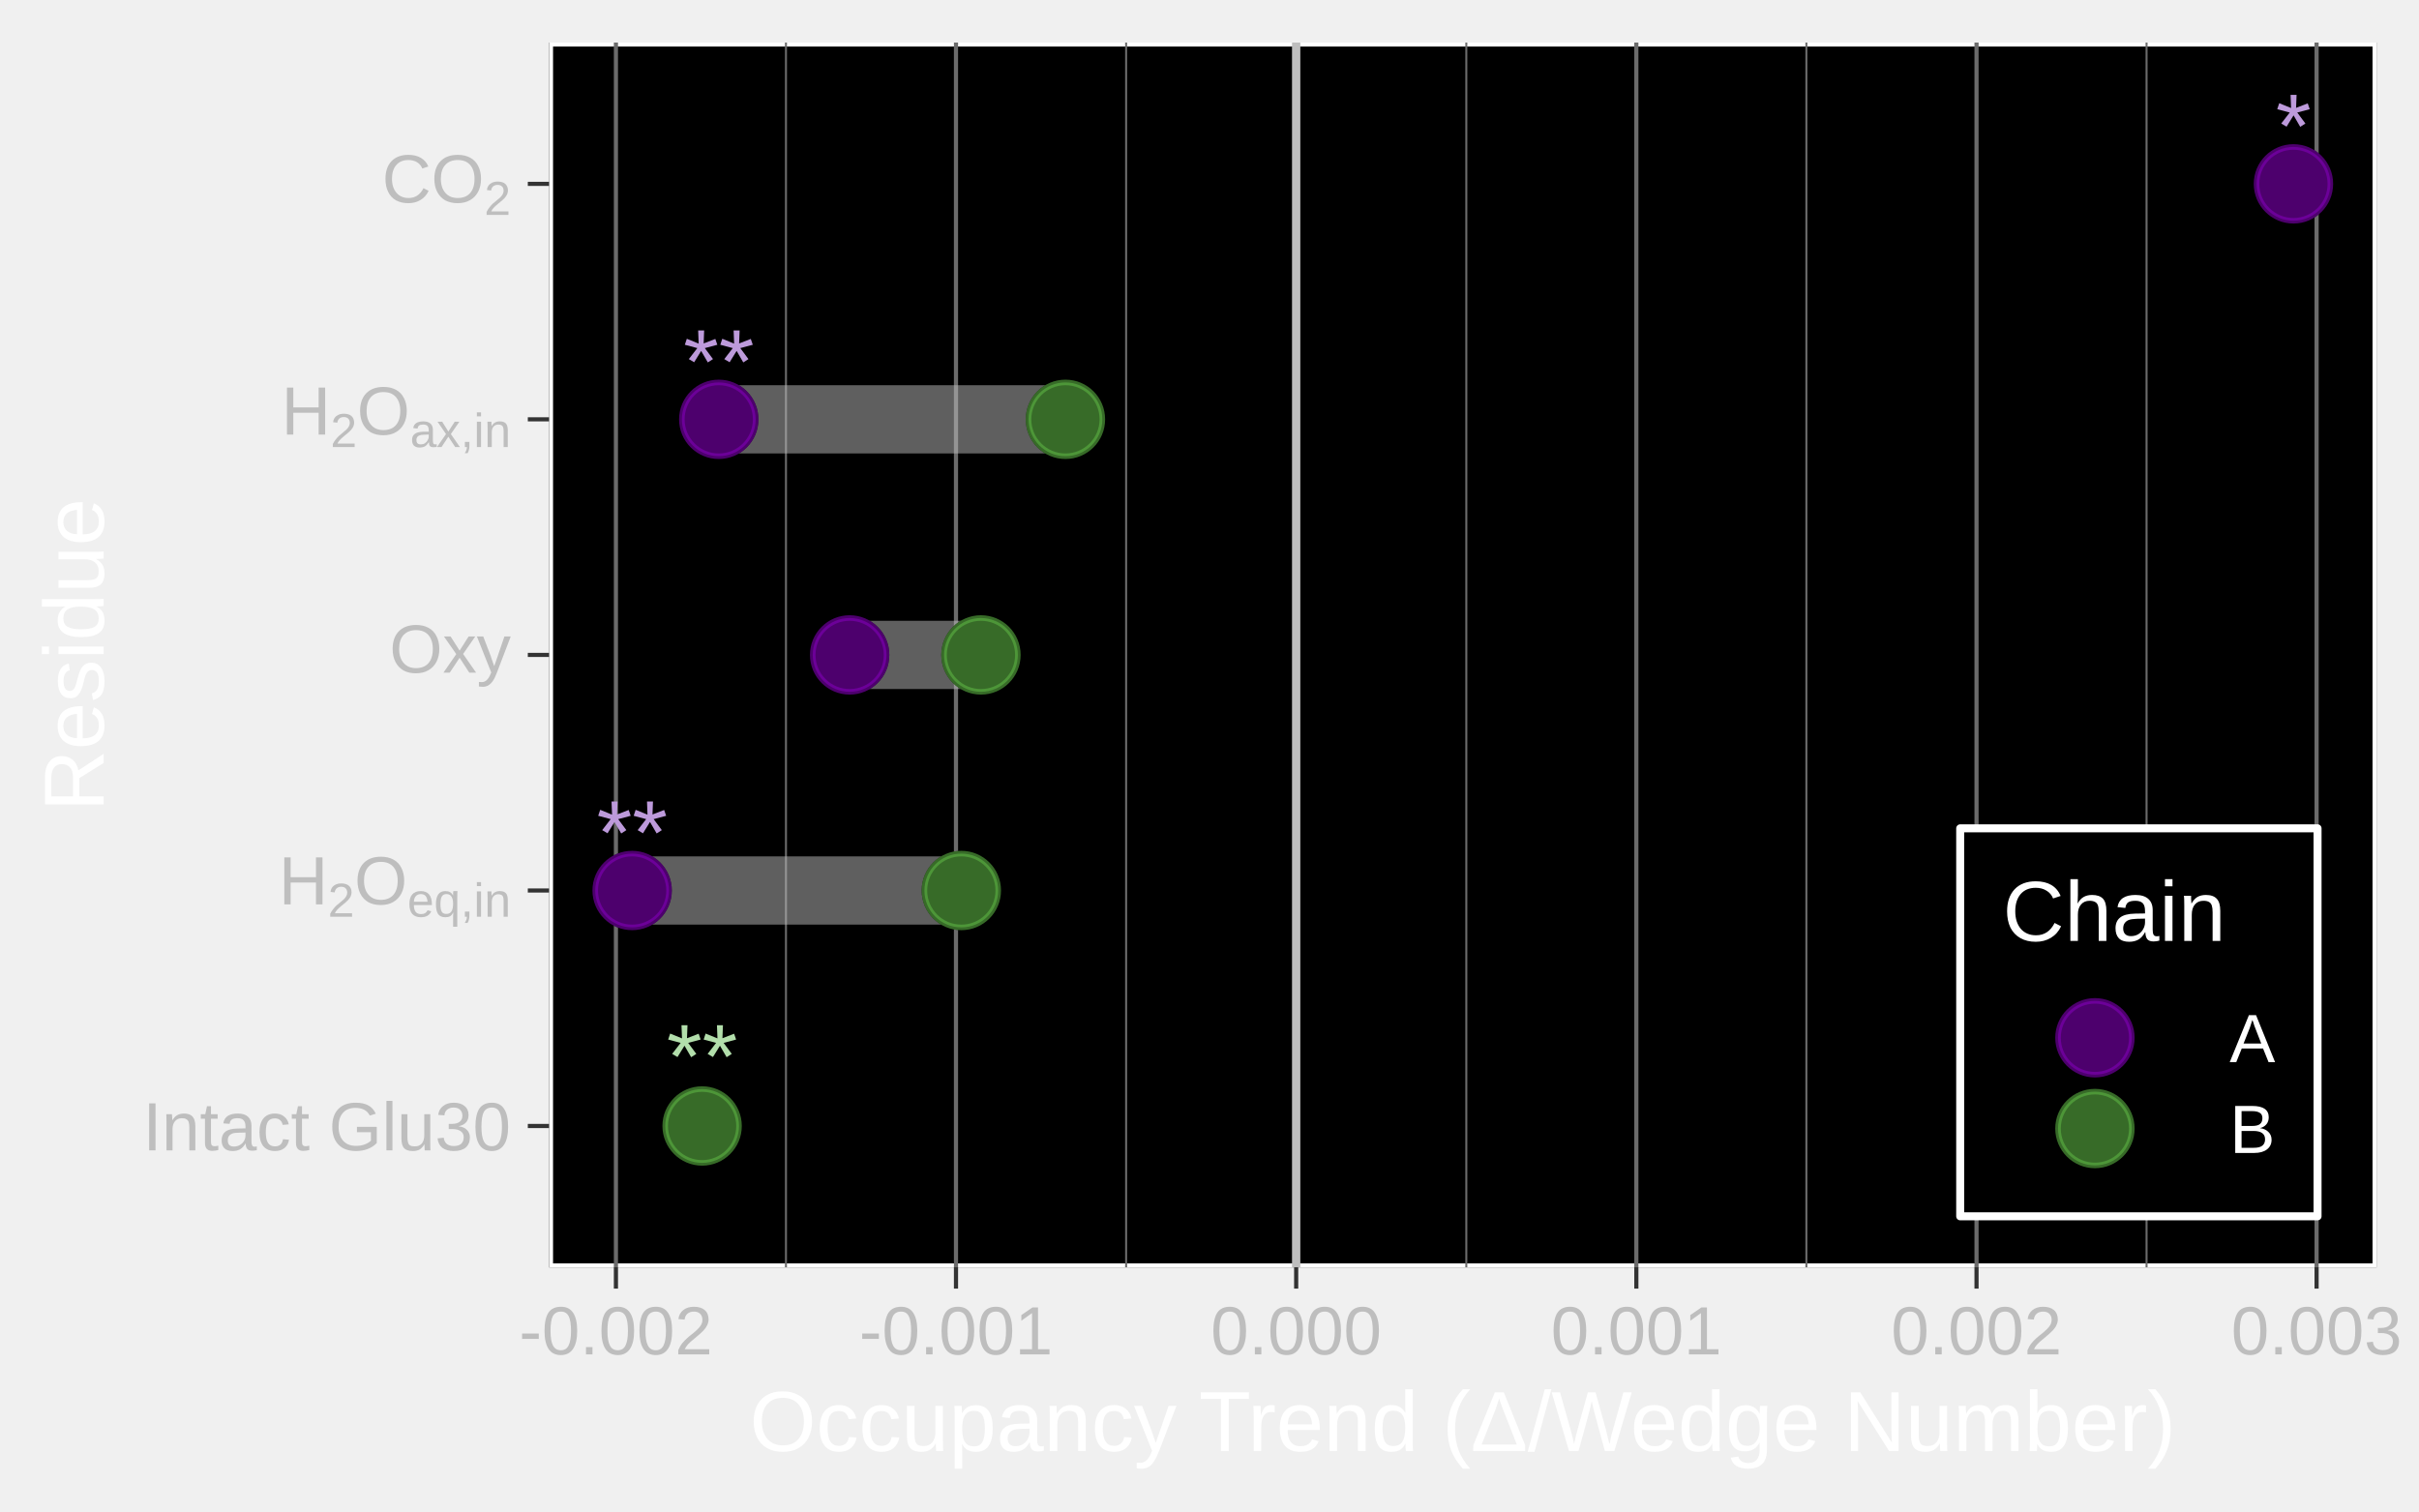
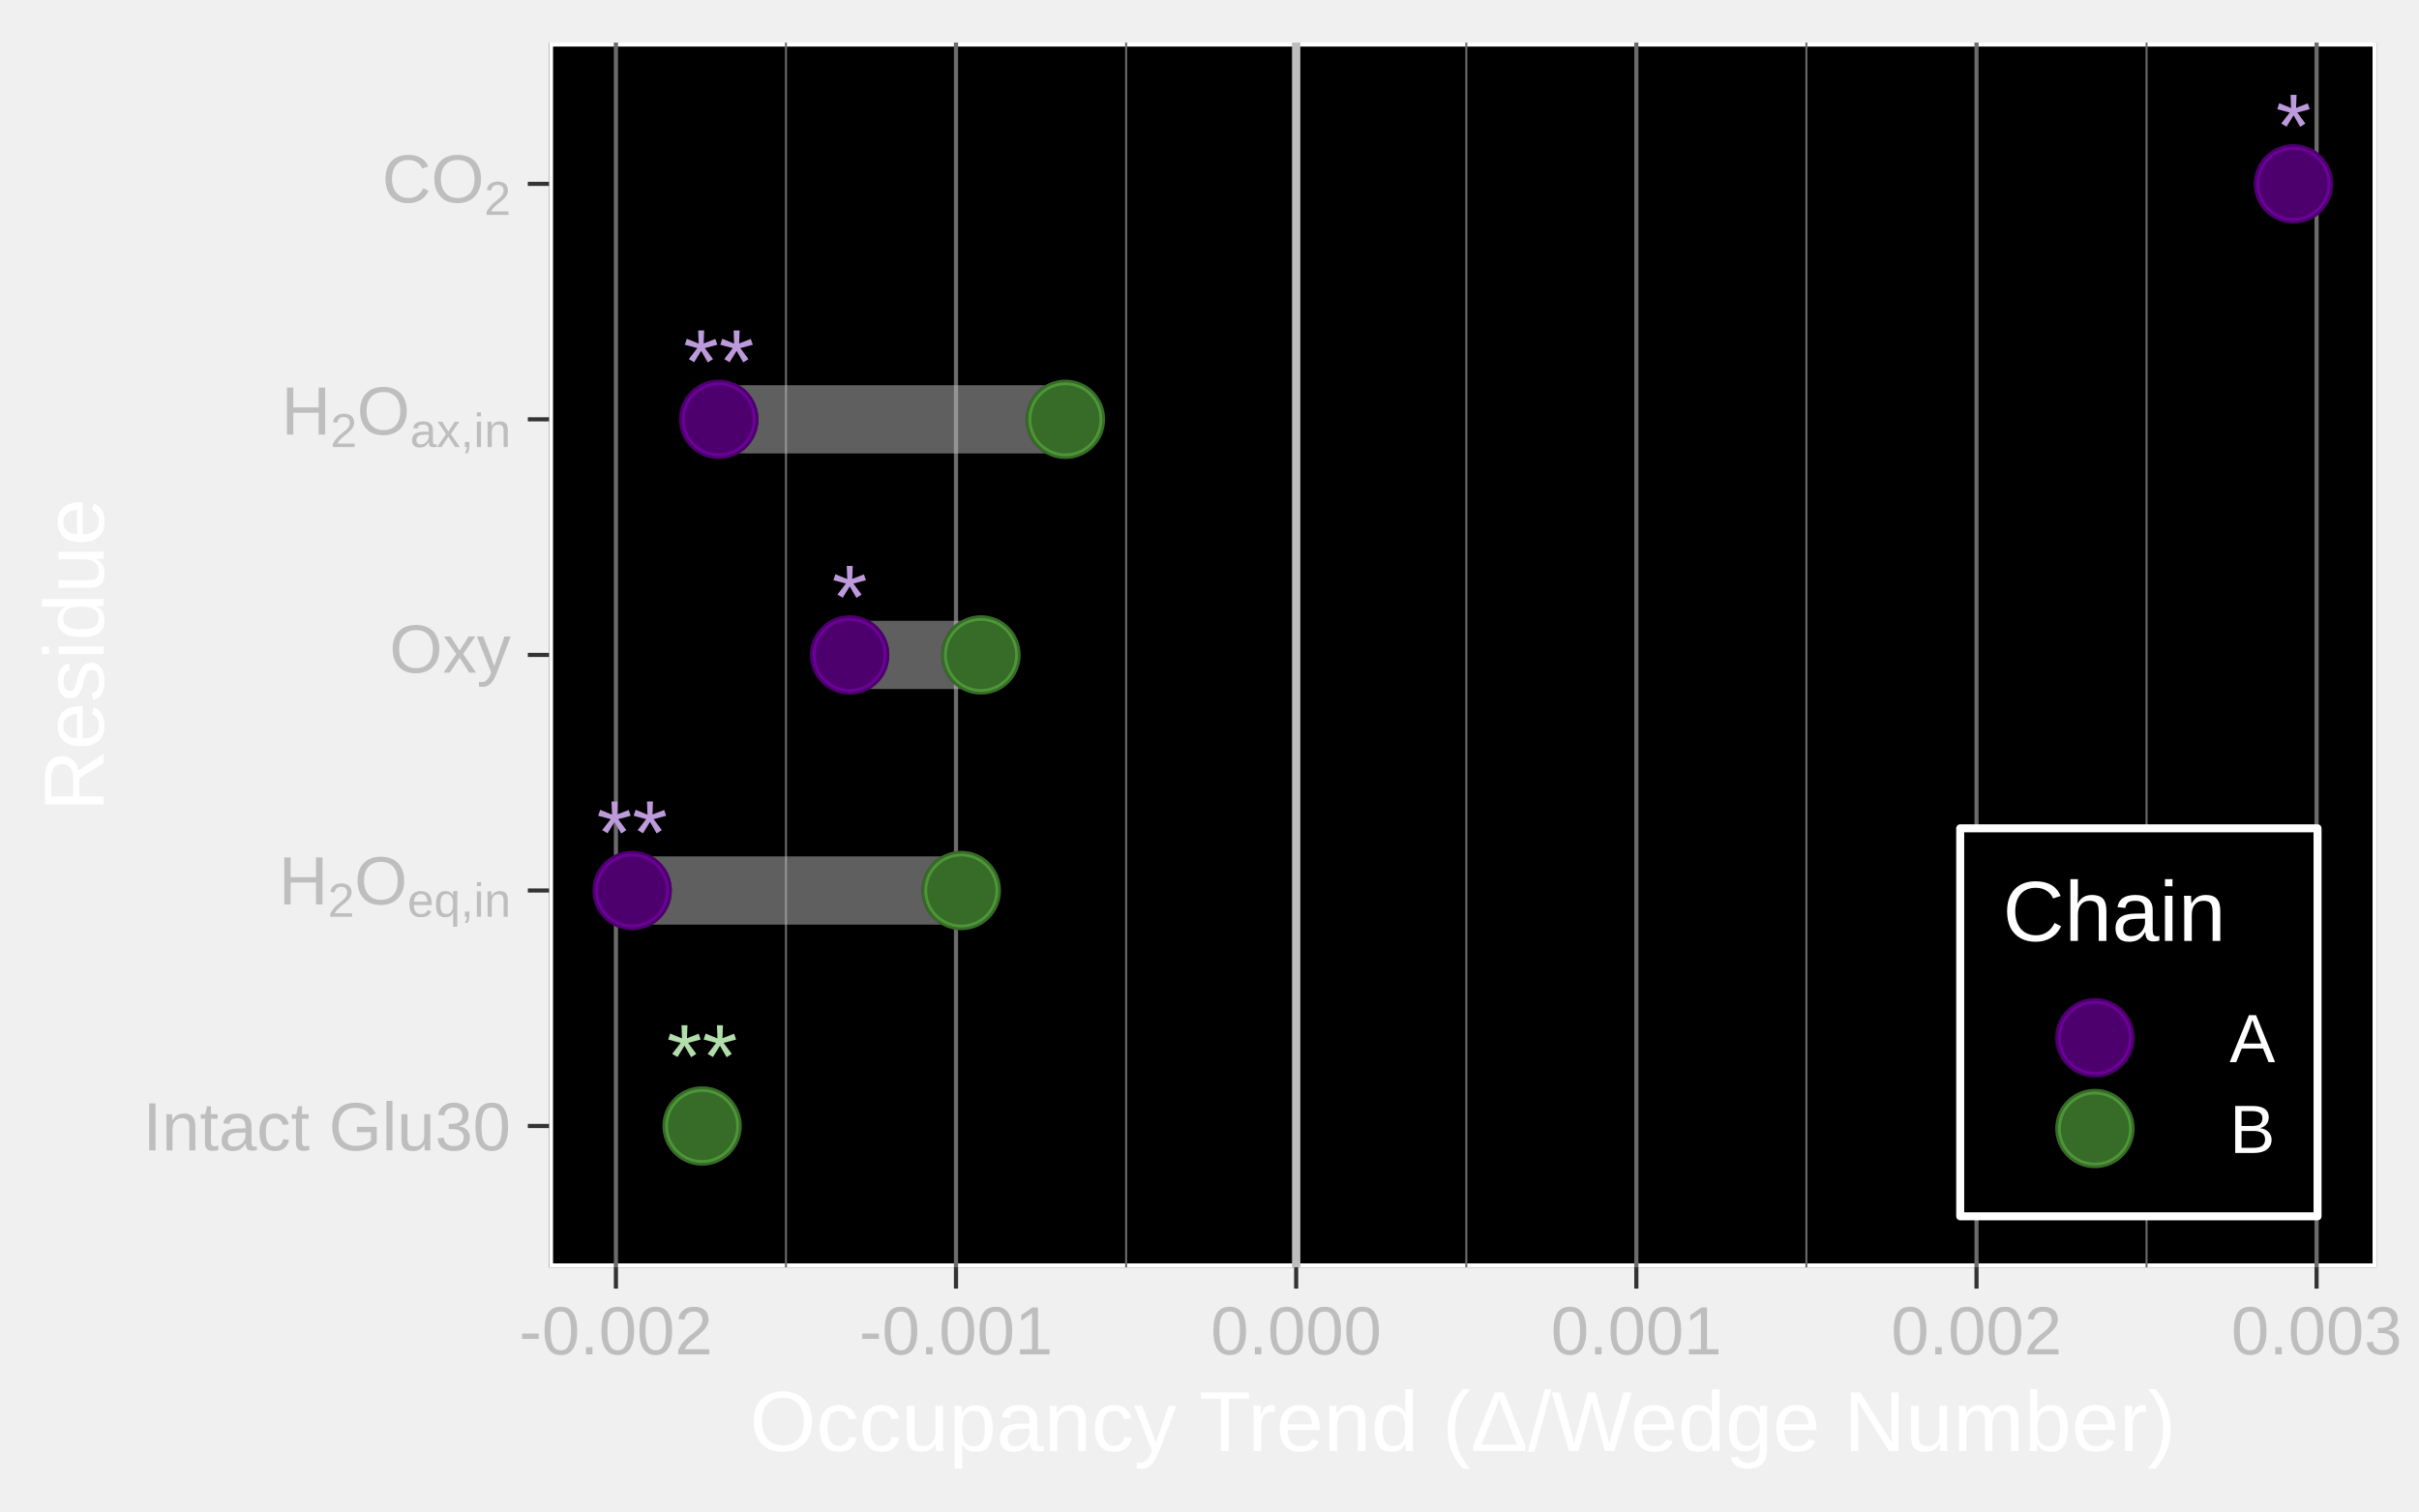
<svg xmlns="http://www.w3.org/2000/svg" width="226.77pt" height="141.73pt" viewBox="0 0 226.77 141.73">
  <g class="svglite">
    <defs>
      <style type="text/css">
    .svglite line, .svglite polyline, .svglite polygon, .svglite path, .svglite rect, .svglite circle {
      fill: none;
      stroke: #000000;
      stroke-linecap: round;
      stroke-linejoin: round;
      stroke-miterlimit: 10.00;
    }
    .svglite text {
      white-space: pre;
    }
    .svglite g.glyphgroup path {
      fill: inherit;
      stroke: none;
    }
  </style>
    </defs>
    <rect width="100%" height="100%" style="stroke: none; fill: none;" />
    <defs>
      <clipPath id="cpMC4wMHwyMjYuNzd8MC4wMHwxNDEuNzM=">
        <rect x="0.00" y="0.00" width="226.77" height="141.73" />
      </clipPath>
    </defs>
    <g clip-path="url(#cpMC4wMHwyMjYuNzd8MC4wMHwxNDEuNzM=)">
</g>
    <defs>
      <clipPath id="cpNTEuNDd8MjIyLjc5fDMuOTl8MTE4Ljgz">
        <rect x="51.47" y="3.99" width="171.32" height="114.85" />
      </clipPath>
    </defs>
    <g clip-path="url(#cpNTEuNDd8MjIyLjc5fDMuOTl8MTE4Ljgz)">
      <rect x="51.47" y="3.99" width="171.32" height="114.85" style="stroke-width: 0.75; stroke: #FFFFFF; fill: #000000;" />
      <polyline points="73.68,118.83 73.68,3.99 " style="stroke-width: 0.19; stroke: #6B6B6B; stroke-linecap: butt;" />
      <polyline points="105.57,118.83 105.57,3.99 " style="stroke-width: 0.19; stroke: #6B6B6B; stroke-linecap: butt;" />
      <polyline points="137.46,118.83 137.46,3.99 " style="stroke-width: 0.19; stroke: #6B6B6B; stroke-linecap: butt;" />
      <polyline points="169.34,118.83 169.34,3.99 " style="stroke-width: 0.19; stroke: #6B6B6B; stroke-linecap: butt;" />
      <polyline points="201.23,118.83 201.23,3.99 " style="stroke-width: 0.19; stroke: #6B6B6B; stroke-linecap: butt;" />
      <polyline points="57.74,118.83 57.74,3.99 " style="stroke-width: 0.39; stroke: #6B6B6B; stroke-linecap: butt;" />
      <polyline points="89.62,118.83 89.62,3.99 " style="stroke-width: 0.39; stroke: #6B6B6B; stroke-linecap: butt;" />
      <polyline points="121.51,118.83 121.51,3.99 " style="stroke-width: 0.39; stroke: #6B6B6B; stroke-linecap: butt;" />
      <polyline points="153.40,118.83 153.40,3.99 " style="stroke-width: 0.39; stroke: #6B6B6B; stroke-linecap: butt;" />
      <polyline points="185.29,118.83 185.29,3.99 " style="stroke-width: 0.39; stroke: #6B6B6B; stroke-linecap: butt;" />
      <polyline points="217.17,118.83 217.17,3.99 " style="stroke-width: 0.39; stroke: #6B6B6B; stroke-linecap: butt;" />
      <line x1="121.51" y1="118.83" x2="121.51" y2="3.99" style="stroke-width: 0.78; stroke: #BEBEBE; stroke-linecap: butt;" />
      <line x1="59.26" y1="83.50" x2="90.12" y2="83.50" style="stroke-width: 6.40; stroke: #BEBEBE; stroke-opacity: 0.50; stroke-linecap: butt;" />
      <line x1="79.65" y1="61.41" x2="91.96" y2="61.41" style="stroke-width: 6.40; stroke: #BEBEBE; stroke-opacity: 0.50; stroke-linecap: butt;" />
      <line x1="67.38" y1="39.32" x2="99.88" y2="39.32" style="stroke-width: 6.40; stroke: #BEBEBE; stroke-opacity: 0.50; stroke-linecap: butt;" />
      <circle cx="79.65" cy="61.41" r="3.46" style="stroke-width: 0.52; fill: #000000;" />
      <circle cx="91.96" cy="61.41" r="3.46" style="stroke-width: 0.52; fill: #000000;" />
      <circle cx="65.82" cy="105.58" r="3.46" style="stroke-width: 0.52; fill: #000000;" />
      <circle cx="215.00" cy="17.24" r="3.46" style="stroke-width: 0.52; fill: #000000;" />
      <circle cx="67.38" cy="39.32" r="3.46" style="stroke-width: 0.52; fill: #000000;" />
      <circle cx="99.88" cy="39.32" r="3.46" style="stroke-width: 0.52; fill: #000000;" />
      <circle cx="59.26" cy="83.50" r="3.46" style="stroke-width: 0.52; fill: #000000;" />
      <circle cx="90.12" cy="83.50" r="3.46" style="stroke-width: 0.52; fill: #000000;" />
      <circle cx="79.65" cy="61.41" r="3.46" style="stroke-width: 0.52; stroke: #8100B6; stroke-opacity: 0.60; fill: #8100B6; fill-opacity: 0.60;" />
      <circle cx="91.96" cy="61.41" r="3.46" style="stroke-width: 0.52; stroke: #5CB344; stroke-opacity: 0.60; fill: #5CB344; fill-opacity: 0.60;" />
      <circle cx="65.82" cy="105.58" r="3.46" style="stroke-width: 0.52; stroke: #5CB344; stroke-opacity: 0.60; fill: #5CB344; fill-opacity: 0.60;" />
      <circle cx="215.00" cy="17.24" r="3.46" style="stroke-width: 0.52; stroke: #8100B6; stroke-opacity: 0.60; fill: #8100B6; fill-opacity: 0.60;" />
      <circle cx="67.38" cy="39.32" r="3.46" style="stroke-width: 0.52; stroke: #8100B6; stroke-opacity: 0.60; fill: #8100B6; fill-opacity: 0.60;" />
      <circle cx="99.88" cy="39.32" r="3.46" style="stroke-width: 0.52; stroke: #5CB344; stroke-opacity: 0.60; fill: #5CB344; fill-opacity: 0.60;" />
      <circle cx="59.26" cy="83.50" r="3.46" style="stroke-width: 0.52; stroke: #8100B6; stroke-opacity: 0.60; fill: #8100B6; fill-opacity: 0.60;" />
      <circle cx="90.12" cy="83.50" r="3.46" style="stroke-width: 0.52; stroke: #5CB344; stroke-opacity: 0.60; fill: #5CB344; fill-opacity: 0.60;" />
-       <text x="79.65" y="58.94" text-anchor="middle" style="font-size: 8.54px;fill: #BD9ADB; font-family: &quot;Arial&quot;;" textLength="2.38px" lengthAdjust="spacingAndGlyphs"> </text>
+       <text x="79.65" y="58.94" text-anchor="middle" style="font-size: 8.54px;fill: #BD9ADB; font-family: &quot;Arial&quot;;" textLength="3.31px" lengthAdjust="spacingAndGlyphs">*</text>
      <text x="215.00" y="14.77" text-anchor="middle" style="font-size: 8.54px;fill: #BD9ADB; font-family: &quot;Arial&quot;;" textLength="3.31px" lengthAdjust="spacingAndGlyphs">*</text>
      <text x="67.38" y="36.86" text-anchor="middle" style="font-size: 8.54px;fill: #BD9ADB; font-family: &quot;Arial&quot;;" textLength="6.62px" lengthAdjust="spacingAndGlyphs">**</text>
      <text x="59.26" y="81.03" text-anchor="middle" style="font-size: 8.54px;fill: #BD9ADB; font-family: &quot;Arial&quot;;" textLength="6.62px" lengthAdjust="spacingAndGlyphs">**</text>
      <text x="91.96" y="57.84" text-anchor="middle" style="font-size: 8.54px;fill: #B2DEAB; font-family: &quot;Arial&quot;;" textLength="2.38px" lengthAdjust="spacingAndGlyphs"> </text>
      <text x="65.82" y="102.01" text-anchor="middle" style="font-size: 8.54px;fill: #B2DEAB; font-family: &quot;Arial&quot;;" textLength="6.62px" lengthAdjust="spacingAndGlyphs">**</text>
      <text x="99.88" y="35.75" text-anchor="middle" style="font-size: 8.54px;fill: #B2DEAB; font-family: &quot;Arial&quot;;" textLength="2.38px" lengthAdjust="spacingAndGlyphs"> </text>
      <text x="90.12" y="79.93" text-anchor="middle" style="font-size: 8.54px;fill: #B2DEAB; font-family: &quot;Arial&quot;;" textLength="2.38px" lengthAdjust="spacingAndGlyphs"> </text>
    </g>
    <g clip-path="url(#cpMC4wMHwyMjYuNzd8MC4wMHwxNDEuNzM=)">
      <text x="13.39" y="107.87" style="font-size: 6.40px;fill: #BEBEBE; font-family: &quot;Arial&quot;;" textLength="1.78px" lengthAdjust="spacingAndGlyphs">I</text>
      <text x="15.17" y="107.87" style="font-size: 6.40px;fill: #BEBEBE; font-family: &quot;Arial&quot;;" textLength="3.55px" lengthAdjust="spacingAndGlyphs">n</text>
      <text x="18.73" y="107.87" style="font-size: 6.40px;fill: #BEBEBE; font-family: &quot;Arial&quot;;" textLength="1.78px" lengthAdjust="spacingAndGlyphs">t</text>
      <text x="20.51" y="107.87" style="font-size: 6.40px;fill: #BEBEBE; font-family: &quot;Arial&quot;;" textLength="3.55px" lengthAdjust="spacingAndGlyphs">a</text>
      <text x="24.06" y="107.87" style="font-size: 6.40px;fill: #BEBEBE; font-family: &quot;Arial&quot;;" textLength="3.20px" lengthAdjust="spacingAndGlyphs">c</text>
      <text x="27.26" y="107.87" style="font-size: 6.40px;fill: #BEBEBE; font-family: &quot;Arial&quot;;" textLength="1.78px" lengthAdjust="spacingAndGlyphs">t</text>
      <text x="29.04" y="107.87" style="font-size: 6.40px;fill: #BEBEBE; font-family: &quot;Arial&quot;;" textLength="1.78px" lengthAdjust="spacingAndGlyphs"> </text>
      <text x="30.82" y="107.87" style="font-size: 6.40px;fill: #BEBEBE; font-family: &quot;Arial&quot;;" textLength="4.97px" lengthAdjust="spacingAndGlyphs">G</text>
      <text x="35.79" y="107.87" style="font-size: 6.40px;fill: #BEBEBE; font-family: &quot;Arial&quot;;" textLength="1.42px" lengthAdjust="spacingAndGlyphs">l</text>
      <text x="37.21" y="107.87" style="font-size: 6.40px;fill: #BEBEBE; font-family: &quot;Arial&quot;;" textLength="3.55px" lengthAdjust="spacingAndGlyphs">u</text>
      <text x="40.77" y="107.87" style="font-size: 6.40px;fill: #BEBEBE; font-family: &quot;Arial&quot;;" textLength="3.55px" lengthAdjust="spacingAndGlyphs">3</text>
      <text x="44.32" y="107.87" style="font-size: 6.40px;fill: #BEBEBE; font-family: &quot;Arial&quot;;" textLength="3.55px" lengthAdjust="spacingAndGlyphs">0</text>
      <text x="26.12" y="84.80" style="font-size: 6.40px;fill: #BEBEBE; font-family: &quot;Arial&quot;;" textLength="4.61px" lengthAdjust="spacingAndGlyphs">H</text>
      <text x="30.74" y="85.96" style="font-size: 4.48px;fill: #BEBEBE; font-family: &quot;Arial&quot;;" textLength="2.48px" lengthAdjust="spacingAndGlyphs">2</text>
      <text x="33.22" y="84.80" style="font-size: 6.40px;fill: #BEBEBE; font-family: &quot;Arial&quot;;" textLength="4.97px" lengthAdjust="spacingAndGlyphs">O</text>
      <text x="38.19" y="85.96" style="font-size: 4.48px;fill: #BEBEBE; font-family: &quot;Arial&quot;;" textLength="2.48px" lengthAdjust="spacingAndGlyphs">e</text>
      <text x="40.68" y="85.96" style="font-size: 4.48px;fill: #BEBEBE; font-family: &quot;Arial&quot;;" textLength="2.48px" lengthAdjust="spacingAndGlyphs">q</text>
      <text x="43.16" y="85.96" style="font-size: 4.48px;fill: #BEBEBE; font-family: &quot;Arial&quot;;" textLength="4.72px" lengthAdjust="spacingAndGlyphs">,in</text>
      <text x="36.51" y="63.07" style="font-size: 6.40px;fill: #BEBEBE; font-family: &quot;Arial&quot;;" textLength="11.38px" lengthAdjust="spacingAndGlyphs">Oxy</text>
      <text x="26.37" y="40.75" style="font-size: 6.40px;fill: #BEBEBE; font-family: &quot;Arial&quot;;" textLength="4.61px" lengthAdjust="spacingAndGlyphs">H</text>
      <text x="30.98" y="41.92" style="font-size: 4.48px;fill: #BEBEBE; font-family: &quot;Arial&quot;;" textLength="2.48px" lengthAdjust="spacingAndGlyphs">2</text>
      <text x="33.46" y="40.75" style="font-size: 6.40px;fill: #BEBEBE; font-family: &quot;Arial&quot;;" textLength="4.97px" lengthAdjust="spacingAndGlyphs">O</text>
      <text x="38.44" y="41.92" style="font-size: 4.48px;fill: #BEBEBE; font-family: &quot;Arial&quot;;" textLength="2.48px" lengthAdjust="spacingAndGlyphs">a</text>
      <text x="40.92" y="41.92" style="font-size: 4.48px;fill: #BEBEBE; font-family: &quot;Arial&quot;;" textLength="2.23px" lengthAdjust="spacingAndGlyphs">x</text>
      <text x="43.16" y="41.92" style="font-size: 4.48px;fill: #BEBEBE; font-family: &quot;Arial&quot;;" textLength="4.72px" lengthAdjust="spacingAndGlyphs">,in</text>
      <text x="35.81" y="18.99" style="font-size: 6.40px;fill: #BEBEBE; font-family: &quot;Arial&quot;;" textLength="4.61px" lengthAdjust="spacingAndGlyphs">C</text>
      <text x="40.42" y="18.99" style="font-size: 6.40px;fill: #BEBEBE; font-family: &quot;Arial&quot;;" textLength="4.97px" lengthAdjust="spacingAndGlyphs">O</text>
      <text x="45.40" y="20.15" style="font-size: 4.48px;fill: #BEBEBE; font-family: &quot;Arial&quot;;" textLength="2.48px" lengthAdjust="spacingAndGlyphs">2</text>
      <polyline points="49.48,105.58 51.47,105.58 " style="stroke-width: 0.39; stroke: #333333; stroke-linecap: butt;" />
      <polyline points="49.48,83.50 51.47,83.50 " style="stroke-width: 0.39; stroke: #333333; stroke-linecap: butt;" />
      <polyline points="49.48,61.41 51.47,61.41 " style="stroke-width: 0.39; stroke: #333333; stroke-linecap: butt;" />
      <polyline points="49.48,39.32 51.47,39.32 " style="stroke-width: 0.39; stroke: #333333; stroke-linecap: butt;" />
      <polyline points="49.48,17.24 51.47,17.24 " style="stroke-width: 0.39; stroke: #333333; stroke-linecap: butt;" />
      <polyline points="57.74,120.83 57.74,118.83 " style="stroke-width: 0.39; stroke: #333333; stroke-linecap: butt;" />
      <polyline points="89.62,120.83 89.62,118.83 " style="stroke-width: 0.39; stroke: #333333; stroke-linecap: butt;" />
      <polyline points="121.51,120.83 121.51,118.83 " style="stroke-width: 0.39; stroke: #333333; stroke-linecap: butt;" />
      <polyline points="153.40,120.83 153.40,118.83 " style="stroke-width: 0.39; stroke: #333333; stroke-linecap: butt;" />
      <polyline points="185.29,120.83 185.29,118.83 " style="stroke-width: 0.39; stroke: #333333; stroke-linecap: butt;" />
      <polyline points="217.17,120.83 217.17,118.83 " style="stroke-width: 0.39; stroke: #333333; stroke-linecap: butt;" />
      <text x="57.74" y="127.00" text-anchor="middle" style="font-size: 6.40px;fill: #BEBEBE; font-family: &quot;Arial&quot;;" textLength="18.09px" lengthAdjust="spacingAndGlyphs">-0.002</text>
      <text x="89.62" y="127.00" text-anchor="middle" style="font-size: 6.40px;fill: #BEBEBE; font-family: &quot;Arial&quot;;" textLength="18.09px" lengthAdjust="spacingAndGlyphs">-0.001</text>
      <text x="121.51" y="127.00" text-anchor="middle" style="font-size: 6.40px;fill: #BEBEBE; font-family: &quot;Arial&quot;;" textLength="15.97px" lengthAdjust="spacingAndGlyphs">0.000</text>
      <text x="153.40" y="127.00" text-anchor="middle" style="font-size: 6.40px;fill: #BEBEBE; font-family: &quot;Arial&quot;;" textLength="15.97px" lengthAdjust="spacingAndGlyphs">0.001</text>
      <text x="185.29" y="127.00" text-anchor="middle" style="font-size: 6.40px;fill: #BEBEBE; font-family: &quot;Arial&quot;;" textLength="15.97px" lengthAdjust="spacingAndGlyphs">0.002</text>
      <text x="217.17" y="127.00" text-anchor="middle" style="font-size: 6.40px;fill: #BEBEBE; font-family: &quot;Arial&quot;;" textLength="15.97px" lengthAdjust="spacingAndGlyphs">0.003</text>
      <text x="137.13" y="136.06" text-anchor="middle" style="font-size: 8.00px;fill: #FFFFFF; font-family: &quot;Arial&quot;;" textLength="133.78px" lengthAdjust="spacingAndGlyphs">Occupancy Trend (Δ/Wedge Number)</text>
      <text transform="translate(9.72,61.41) rotate(-90)" text-anchor="middle" style="font-size: 8.00px;fill: #FFFFFF; font-family: &quot;Arial&quot;;" textLength="29.38px" lengthAdjust="spacingAndGlyphs">Residue</text>
      <rect x="183.76" y="77.67" width="33.50" height="36.38" style="stroke-width: 0.75; stroke: #FFFFFF; fill: #000000;" />
      <text x="187.75" y="88.23" style="font-size: 8.00px;fill: #FFFFFF; font-family: &quot;Arial&quot;;" textLength="20.92px" lengthAdjust="spacingAndGlyphs">Chain</text>
      <circle cx="196.39" cy="97.31" r="3.46" style="stroke-width: 0.52; stroke: #8100B6; stroke-opacity: 0.60; fill: #8100B6; fill-opacity: 0.60;" />
      <circle cx="196.39" cy="105.82" r="3.46" style="stroke-width: 0.52; stroke: #5CB344; stroke-opacity: 0.60; fill: #5CB344; fill-opacity: 0.60;" />
      <text x="209.01" y="99.60" style="font-size: 6.40px;fill: #FFFFFF; font-family: &quot;Arial&quot;;" textLength="4.27px" lengthAdjust="spacingAndGlyphs">A</text>
      <text x="209.01" y="108.11" style="font-size: 6.40px;fill: #FFFFFF; font-family: &quot;Arial&quot;;" textLength="4.27px" lengthAdjust="spacingAndGlyphs">B</text>
    </g>
  </g>
</svg>
